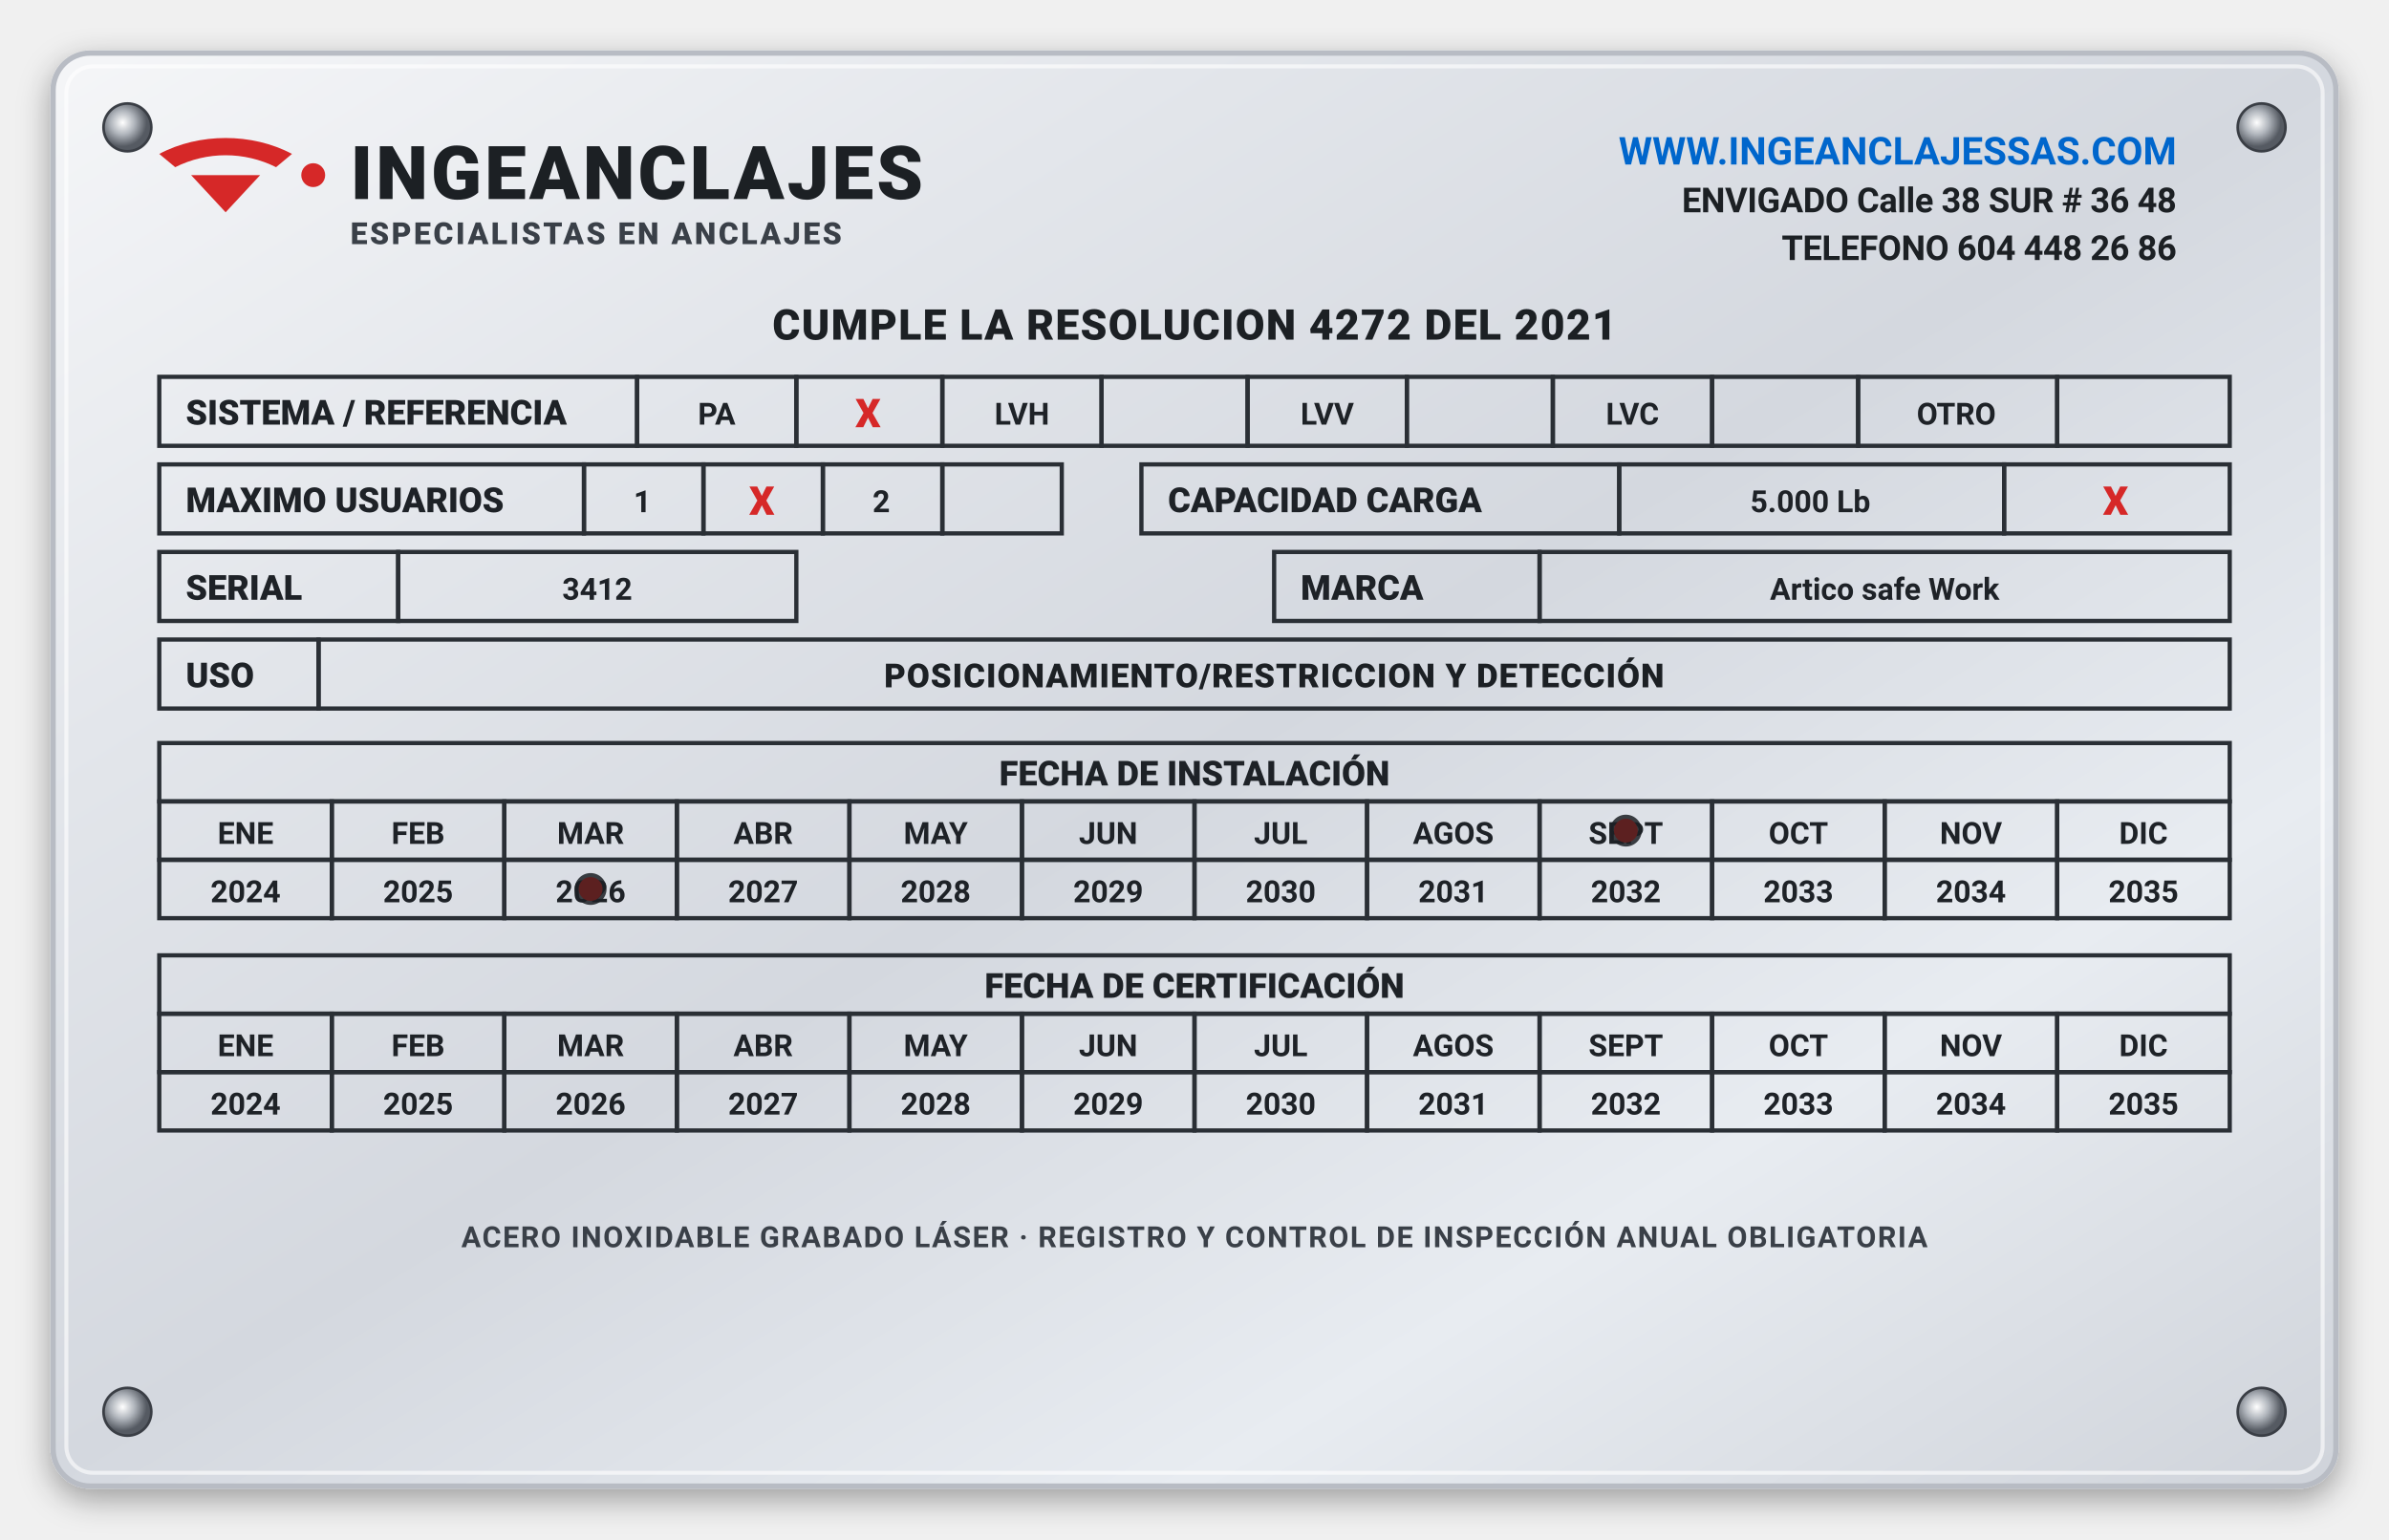
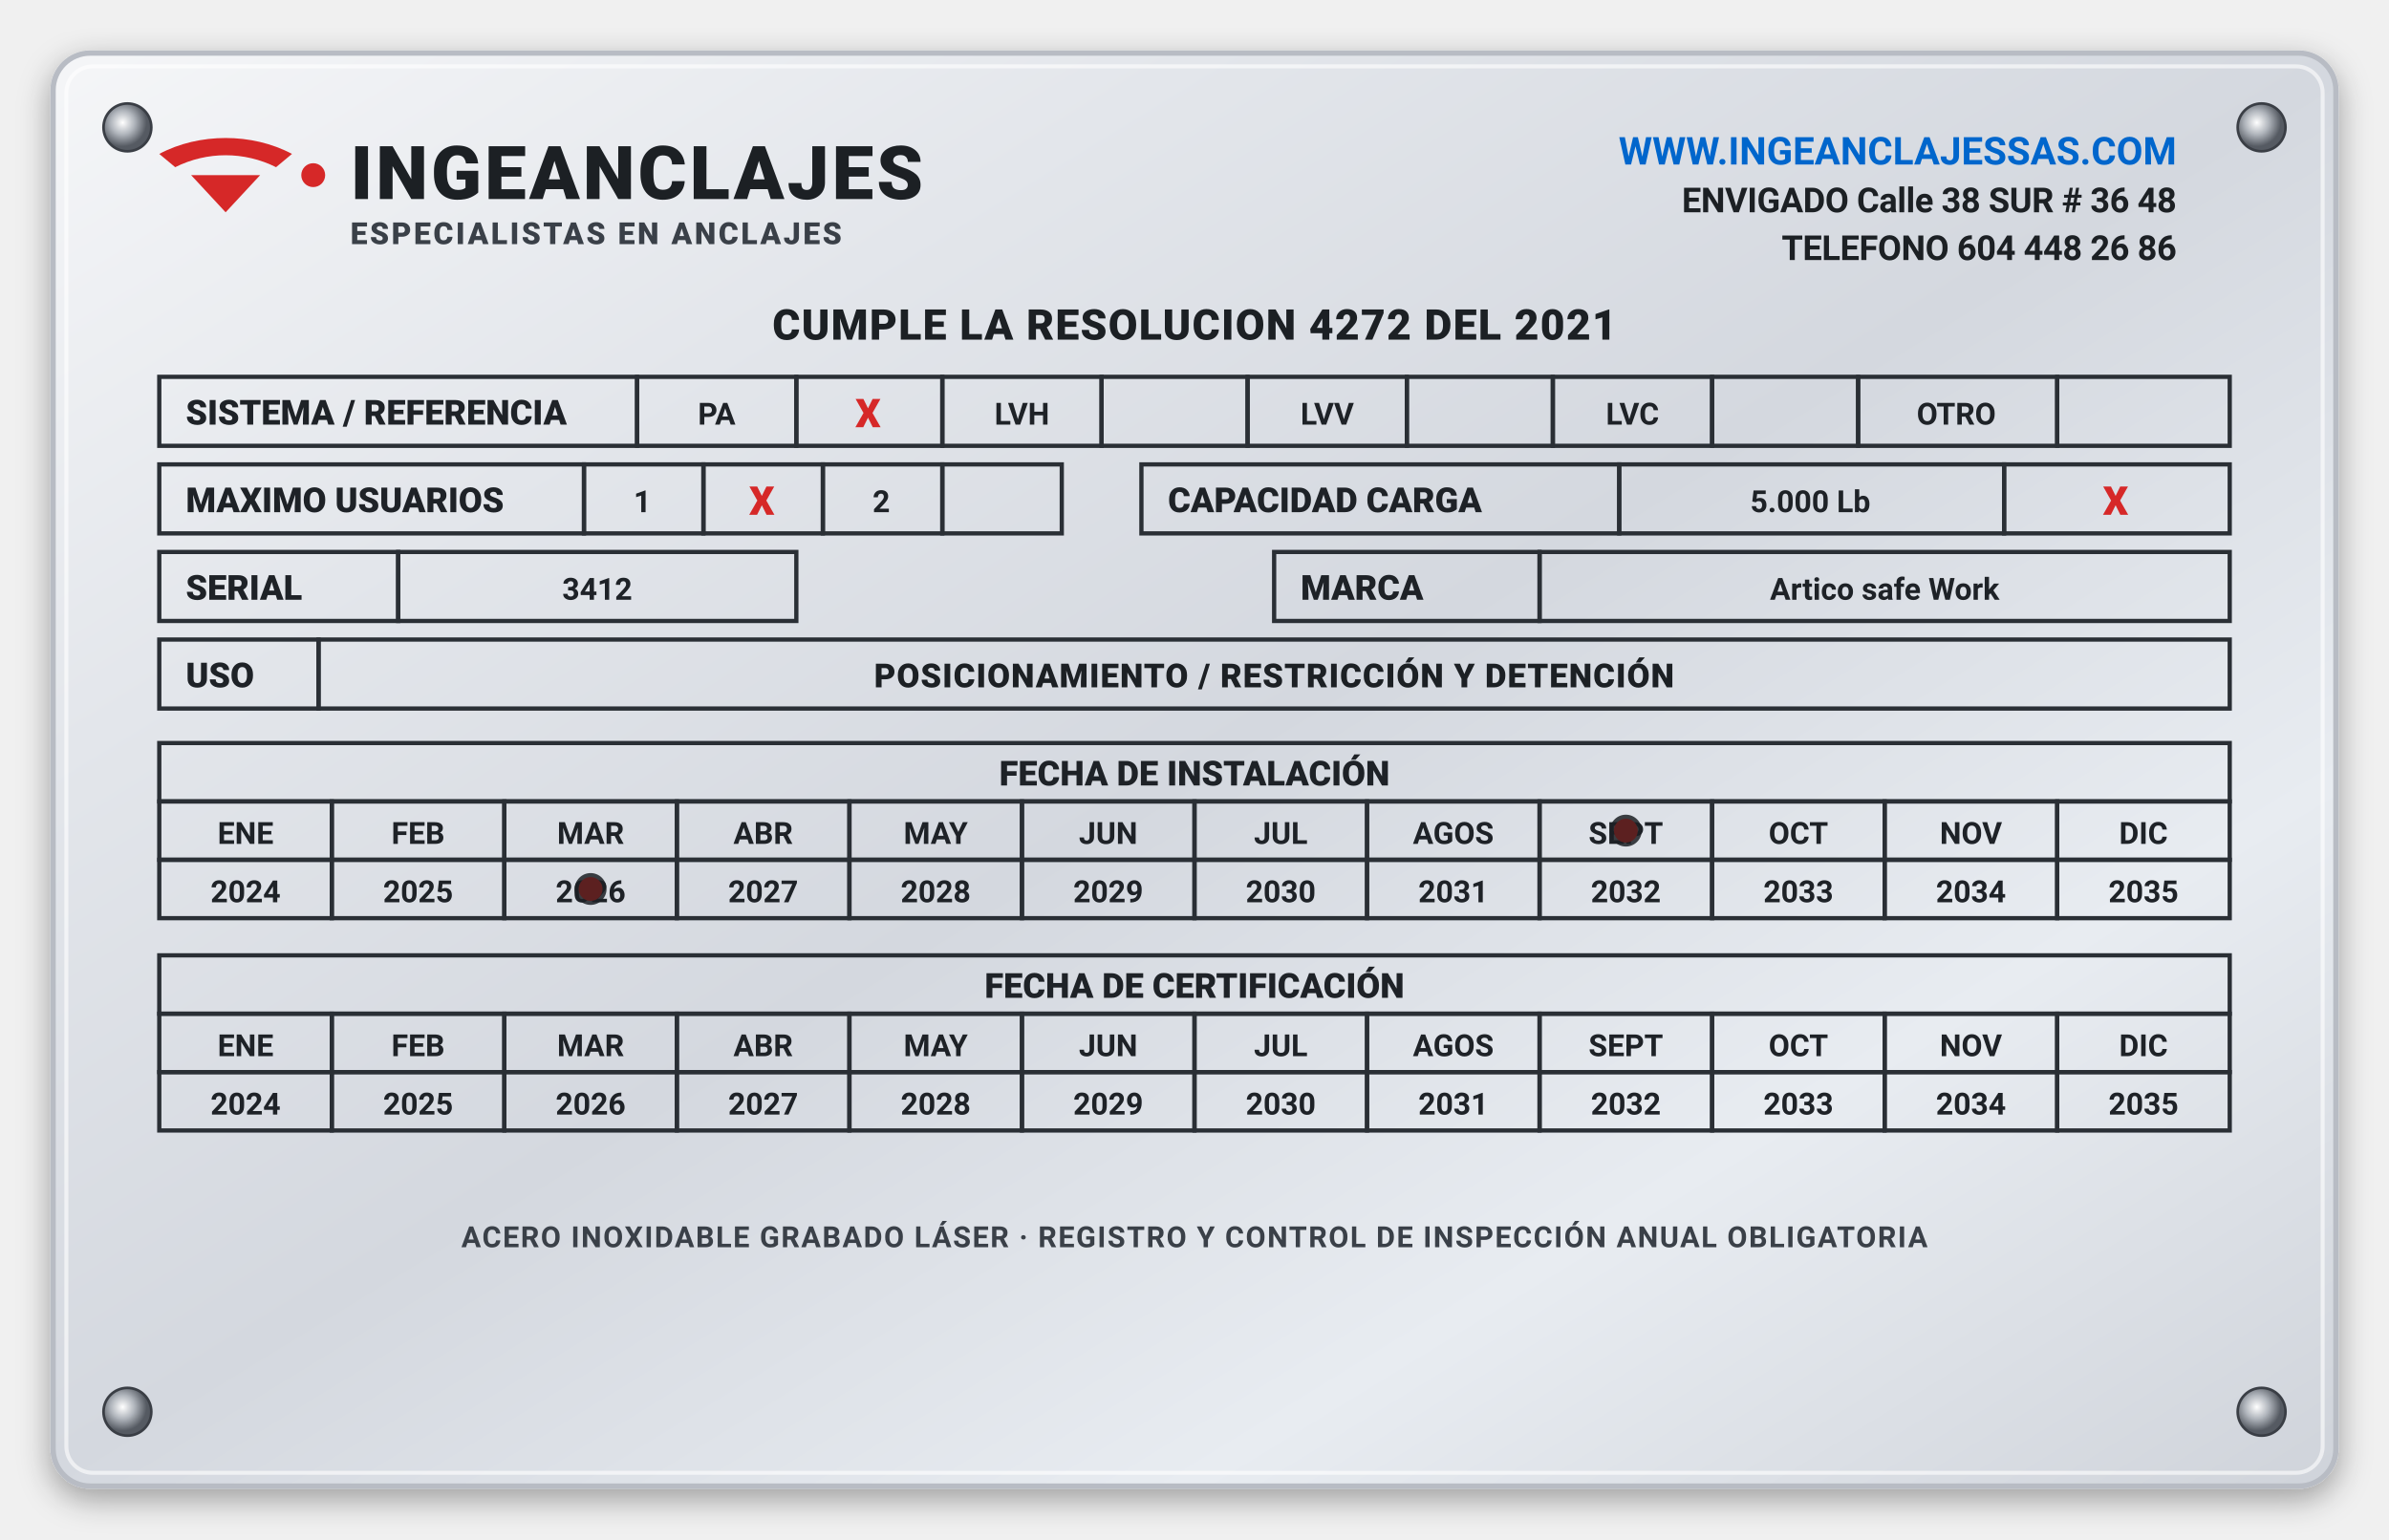
<svg xmlns="http://www.w3.org/2000/svg" viewBox="0 0 900 580" width="900" height="580" font-family="'Segoe UI', Roboto, Helvetica, Arial, sans-serif">
  <defs>
    <linearGradient id="metal" x1="0%" y1="0%" x2="100%" y2="100%">
      <stop offset="0%" stop-color="#f5f6f8" />
      <stop offset="25%" stop-color="#e3e6eb" />
      <stop offset="50%" stop-color="#d4d8df" />
      <stop offset="75%" stop-color="#e8ecf1" />
      <stop offset="100%" stop-color="#cfd3da" />
    </linearGradient>
    <filter id="bevel" x="-10%" y="-10%" width="120%" height="120%">
      <feDropShadow dx="0" dy="4" stdDeviation="6" flood-color="#000" flood-opacity="0.35" />
    </filter>
    <linearGradient id="laser" x1="0" y1="0" x2="0" y2="1">
      <stop offset="0%" stop-color="#181a1d" />
      <stop offset="100%" stop-color="#2a2e35" />
    </linearGradient>
    <radialGradient id="remache" cx="40%" cy="40%" r="50%">
      <stop offset="0%" stop-color="#ffffff" />
      <stop offset="50%" stop-color="#b0b5bc" />
      <stop offset="100%" stop-color="#555a62" />
    </radialGradient>
  </defs>
  <style>
    .txt-dark { fill: #1c2024; font-weight: 700; letter-spacing: -0.01em; }
    .txt-blue { fill: #0066cc; font-weight: 700; }
    .txt-red  { fill: #d62828; font-weight: 800; }
    .txt-lbl  { font-size: 13px; font-weight: 800; fill: #1e2227; }
    .txt-val  { font-size: 13px; font-weight: 600; fill: #2c3138; }
    .txt-tbl  { font-size: 11.5px; font-weight: 700; fill: #1e2227; text-anchor: middle; }
    .bdr-box  { stroke: #2a2f35; stroke-width: 1.6; fill: none; }
    .bdr-thin { stroke: #3a4048; stroke-width: 1.2; fill: none; }
    .check-mark { font-size: 15px; font-weight: 900; fill: #d62828; text-anchor: middle; }
  </style>
  <rect x="20" y="20" width="860" height="540" rx="14" fill="url(#metal)" filter="url(#bevel)" stroke="#b8bcc4" stroke-width="2" />
  <rect x="25" y="25" width="850" height="530" rx="10" fill="none" stroke="#ffffff" stroke-width="1.5" opacity="0.6" />
  <circle cx="48" cy="48" r="9" fill="url(#remache)" stroke="#3a3e45" stroke-width="1" />
  <circle cx="852" cy="48" r="9" fill="url(#remache)" stroke="#3a3e45" stroke-width="1" />
  <circle cx="48" cy="532" r="9" fill="url(#remache)" stroke="#3a3e45" stroke-width="1" />
  <circle cx="852" cy="532" r="9" fill="url(#remache)" stroke="#3a3e45" stroke-width="1" />
  <g transform="translate(60, 48)">
    <path d="M 0 10 C 15 2, 35 2, 50 10 L 44 15 C 32 9, 18 9, 6 15 Z" fill="#d62828" />
    <path d="M 12 18 L 38 18 L 25 32 Z" fill="#d62828" />
    <circle cx="58" cy="18" r="4.5" fill="#d62828" />
    <text x="72" y="27" font-size="28" font-weight="900" fill="#1c2024" letter-spacing="0.04em">INGEANCLAJES</text>
    <text x="72" y="44" font-size="11.5" font-weight="800" fill="#3a4048" letter-spacing="0.08em">ESPECIALISTAS EN ANCLAJES</text>
  </g>
  <g transform="translate(510, 46)">
    <text x="310" y="16" font-size="14.5" class="txt-blue" text-anchor="end">WWW.INGEANCLAJESSAS.COM</text>
    <text x="310" y="34" font-size="13" class="txt-dark" text-anchor="end">ENVIGADO Calle 38 SUR # 36 48</text>
    <text x="310" y="52" font-size="13" class="txt-dark" text-anchor="end">TELEFONO 604 448 26 86</text>
  </g>
  <text x="450" y="128" font-size="16" font-weight="900" fill="#1c2024" text-anchor="middle" letter-spacing="0.03em">
    CUMPLE LA RESOLUCION 4272 DEL 2021
  </text>
  <g transform="translate(60, 142)">
    <rect x="0" y="0" width="180" height="26" class="bdr-box" />
    <text x="10" y="18" class="txt-lbl">SISTEMA / REFERENCIA</text>
    <rect x="180" y="0" width="60" height="26" class="bdr-box" />
    <text x="210" y="18" class="txt-tbl">PA</text>
    <rect x="240" y="0" width="55" height="26" class="bdr-box" />
    <text x="267" y="19" class="check-mark">X</text>
    <rect x="295" y="0" width="60" height="26" class="bdr-box" />
    <text x="325" y="18" class="txt-tbl">LVH</text>
    <rect x="355" y="0" width="55" height="26" class="bdr-box" />
    <rect x="410" y="0" width="60" height="26" class="bdr-box" />
    <text x="440" y="18" class="txt-tbl">LVV</text>
    <rect x="470" y="0" width="55" height="26" class="bdr-box" />
    <rect x="525" y="0" width="60" height="26" class="bdr-box" />
    <text x="555" y="18" class="txt-tbl">LVC</text>
    <rect x="585" y="0" width="55" height="26" class="bdr-box" />
    <rect x="640" y="0" width="75" height="26" class="bdr-box" />
    <text x="677" y="18" class="txt-tbl">OTRO</text>
    <rect x="715" y="0" width="65" height="26" class="bdr-box" />
  </g>
  <g transform="translate(60, 175)">
    <rect x="0" y="0" width="160" height="26" class="bdr-box" />
    <text x="10" y="18" class="txt-lbl">MAXIMO USUARIOS</text>
    <rect x="160" y="0" width="45" height="26" class="bdr-box" />
    <text x="182" y="18" class="txt-tbl">1</text>
    <rect x="205" y="0" width="45" height="26" class="bdr-box" />
    <text x="227" y="19" class="check-mark">X</text>
    <rect x="250" y="0" width="45" height="26" class="bdr-box" />
    <text x="272" y="18" class="txt-tbl">2</text>
    <rect x="295" y="0" width="45" height="26" class="bdr-box" />
    <rect x="370" y="0" width="180" height="26" class="bdr-box" />
    <text x="380" y="18" class="txt-lbl">CAPACIDAD CARGA</text>
    <rect x="550" y="0" width="145" height="26" class="bdr-box" />
    <text x="622" y="18" class="txt-tbl">5.000 Lb</text>
    <rect x="695" y="0" width="85" height="26" class="bdr-box" />
    <text x="737" y="19" class="check-mark">X</text>
  </g>
  <g transform="translate(60, 208)">
    <rect x="0" y="0" width="90" height="26" class="bdr-box" />
    <text x="10" y="18" class="txt-lbl">SERIAL</text>
    <rect x="90" y="0" width="150" height="26" class="bdr-box" />
    <text x="165" y="18" class="txt-tbl">3412</text>
    <rect x="420" y="0" width="100" height="26" class="bdr-box" />
    <text x="430" y="18" class="txt-lbl">MARCA</text>
    <rect x="520" y="0" width="260" height="26" class="bdr-box" />
    <text x="650" y="18" class="txt-tbl">Artico safe Work</text>
  </g>
  <g transform="translate(60, 241)">
    <rect x="0" y="0" width="60" height="26" class="bdr-box" />
    <text x="10" y="18" class="txt-lbl">USO</text>
    <rect x="60" y="0" width="720" height="26" class="bdr-box" />
    <text x="420" y="18" font-size="12.5" font-weight="900" fill="#1c2024" text-anchor="middle" letter-spacing="0.03em">
-       POSICIONAMIENTO/RESTRICCION Y DETECCIÓN
+       POSICIONAMIENTO / RESTRICCIÓN Y DETENCIÓN
    </text>
  </g>
  <g transform="translate(60, 280)">
    <rect x="0" y="0" width="780" height="22" fill="#d9dde3" class="bdr-box" />
    <text x="390" y="16" class="txt-lbl" text-anchor="middle">FECHA DE INSTALACIÓN</text>
    <g transform="translate(0, 22)">
      <rect x="0" y="0" width="65" height="22" class="bdr-box" />
      <text x="32.5" y="16" class="txt-tbl">ENE</text>
      <rect x="65" y="0" width="65" height="22" class="bdr-box" />
      <text x="97.5" y="16" class="txt-tbl">FEB</text>
      <rect x="130" y="0" width="65" height="22" class="bdr-box" />
      <text x="162.5" y="16" class="txt-tbl">MAR</text>
      <rect x="195" y="0" width="65" height="22" class="bdr-box" />
      <text x="227.5" y="16" class="txt-tbl">ABR</text>
      <rect x="260" y="0" width="65" height="22" class="bdr-box" />
      <text x="292.5" y="16" class="txt-tbl">MAY</text>
      <rect x="325" y="0" width="65" height="22" class="bdr-box" />
      <text x="357.5" y="16" class="txt-tbl">JUN</text>
      <rect x="390" y="0" width="65" height="22" class="bdr-box" />
      <text x="422.5" y="16" class="txt-tbl">JUL</text>
      <rect x="455" y="0" width="65" height="22" class="bdr-box" />
      <text x="487.5" y="16" class="txt-tbl">AGOS</text>
      <rect x="520" y="0" width="65" height="22" class="bdr-box" />
      <text x="552.5" y="16" class="txt-tbl">SEPT</text>
      <rect x="585" y="0" width="65" height="22" class="bdr-box" />
      <text x="617.5" y="16" class="txt-tbl">OCT</text>
      <rect x="650" y="0" width="65" height="22" class="bdr-box" />
      <text x="682.5" y="16" class="txt-tbl">NOV</text>
      <rect x="715" y="0" width="65" height="22" class="bdr-box" />
      <text x="747.5" y="16" class="txt-tbl">DIC</text>
      <circle cx="552.5" cy="11" r="6" fill="#1c2024" opacity="0.85" />
      <circle cx="552.5" cy="11" r="4.5" fill="#5c2020" />
      <g transform="translate(0, 22)">
        <rect x="0" y="0" width="65" height="22" class="bdr-box" />
        <text x="32.5" y="16" class="txt-tbl">2024</text>
        <rect x="65" y="0" width="65" height="22" class="bdr-box" />
        <text x="97.5" y="16" class="txt-tbl">2025</text>
        <rect x="130" y="0" width="65" height="22" class="bdr-box" />
        <text x="162.5" y="16" class="txt-tbl">2026</text>
        <rect x="195" y="0" width="65" height="22" class="bdr-box" />
        <text x="227.5" y="16" class="txt-tbl">2027</text>
        <rect x="260" y="0" width="65" height="22" class="bdr-box" />
        <text x="292.5" y="16" class="txt-tbl">2028</text>
        <rect x="325" y="0" width="65" height="22" class="bdr-box" />
        <text x="357.5" y="16" class="txt-tbl">2029</text>
        <rect x="390" y="0" width="65" height="22" class="bdr-box" />
        <text x="422.5" y="16" class="txt-tbl">2030</text>
        <rect x="455" y="0" width="65" height="22" class="bdr-box" />
        <text x="487.5" y="16" class="txt-tbl">2031</text>
        <rect x="520" y="0" width="65" height="22" class="bdr-box" />
        <text x="552.5" y="16" class="txt-tbl">2032</text>
        <rect x="585" y="0" width="65" height="22" class="bdr-box" />
        <text x="617.5" y="16" class="txt-tbl">2033</text>
        <rect x="650" y="0" width="65" height="22" class="bdr-box" />
        <text x="682.5" y="16" class="txt-tbl">2034</text>
        <rect x="715" y="0" width="65" height="22" class="bdr-box" />
        <text x="747.5" y="16" class="txt-tbl">2035</text>
        <circle cx="162.5" cy="11" r="6" fill="#1c2024" opacity="0.85" />
        <circle cx="162.5" cy="11" r="4.5" fill="#5c2020" />
      </g>
    </g>
  </g>
  <g transform="translate(60, 360)">
    <rect x="0" y="0" width="780" height="22" fill="#d9dde3" class="bdr-box" />
    <text x="390" y="16" class="txt-lbl" text-anchor="middle">FECHA DE CERTIFICACIÓN</text>
    <g transform="translate(0, 22)">
      <rect x="0" y="0" width="65" height="22" class="bdr-box" />
      <text x="32.5" y="16" class="txt-tbl">ENE</text>
      <rect x="65" y="0" width="65" height="22" class="bdr-box" />
      <text x="97.5" y="16" class="txt-tbl">FEB</text>
      <rect x="130" y="0" width="65" height="22" class="bdr-box" />
      <text x="162.5" y="16" class="txt-tbl">MAR</text>
      <rect x="195" y="0" width="65" height="22" class="bdr-box" />
      <text x="227.5" y="16" class="txt-tbl">ABR</text>
      <rect x="260" y="0" width="65" height="22" class="bdr-box" />
      <text x="292.5" y="16" class="txt-tbl">MAY</text>
      <rect x="325" y="0" width="65" height="22" class="bdr-box" />
      <text x="357.5" y="16" class="txt-tbl">JUN</text>
      <rect x="390" y="0" width="65" height="22" class="bdr-box" />
      <text x="422.5" y="16" class="txt-tbl">JUL</text>
      <rect x="455" y="0" width="65" height="22" class="bdr-box" />
      <text x="487.5" y="16" class="txt-tbl">AGOS</text>
      <rect x="520" y="0" width="65" height="22" class="bdr-box" />
      <text x="552.5" y="16" class="txt-tbl">SEPT</text>
      <rect x="585" y="0" width="65" height="22" class="bdr-box" />
      <text x="617.5" y="16" class="txt-tbl">OCT</text>
      <rect x="650" y="0" width="65" height="22" class="bdr-box" />
      <text x="682.5" y="16" class="txt-tbl">NOV</text>
      <rect x="715" y="0" width="65" height="22" class="bdr-box" />
      <text x="747.5" y="16" class="txt-tbl">DIC</text>
      <g transform="translate(0, 22)">
        <rect x="0" y="0" width="65" height="22" class="bdr-box" />
        <text x="32.5" y="16" class="txt-tbl">2024</text>
        <rect x="65" y="0" width="65" height="22" class="bdr-box" />
        <text x="97.5" y="16" class="txt-tbl">2025</text>
        <rect x="130" y="0" width="65" height="22" class="bdr-box" />
        <text x="162.5" y="16" class="txt-tbl">2026</text>
        <rect x="195" y="0" width="65" height="22" class="bdr-box" />
        <text x="227.5" y="16" class="txt-tbl">2027</text>
        <rect x="260" y="0" width="65" height="22" class="bdr-box" />
        <text x="292.5" y="16" class="txt-tbl">2028</text>
        <rect x="325" y="0" width="65" height="22" class="bdr-box" />
        <text x="357.5" y="16" class="txt-tbl">2029</text>
        <rect x="390" y="0" width="65" height="22" class="bdr-box" />
        <text x="422.5" y="16" class="txt-tbl">2030</text>
        <rect x="455" y="0" width="65" height="22" class="bdr-box" />
        <text x="487.5" y="16" class="txt-tbl">2031</text>
        <rect x="520" y="0" width="65" height="22" class="bdr-box" />
        <text x="552.5" y="16" class="txt-tbl">2032</text>
        <rect x="585" y="0" width="65" height="22" class="bdr-box" />
        <text x="617.5" y="16" class="txt-tbl">2033</text>
        <rect x="650" y="0" width="65" height="22" class="bdr-box" />
        <text x="682.5" y="16" class="txt-tbl">2034</text>
        <rect x="715" y="0" width="65" height="22" class="bdr-box" />
        <text x="747.5" y="16" class="txt-tbl">2035</text>
      </g>
    </g>
  </g>
  <text x="450" y="470" font-size="11" font-weight="700" fill="#3a4048" text-anchor="middle" letter-spacing="0.05em">
    ACERO INOXIDABLE GRABADO LÁSER · REGISTRO Y CONTROL DE INSPECCIÓN ANUAL OBLIGATORIA
  </text>
</svg>
